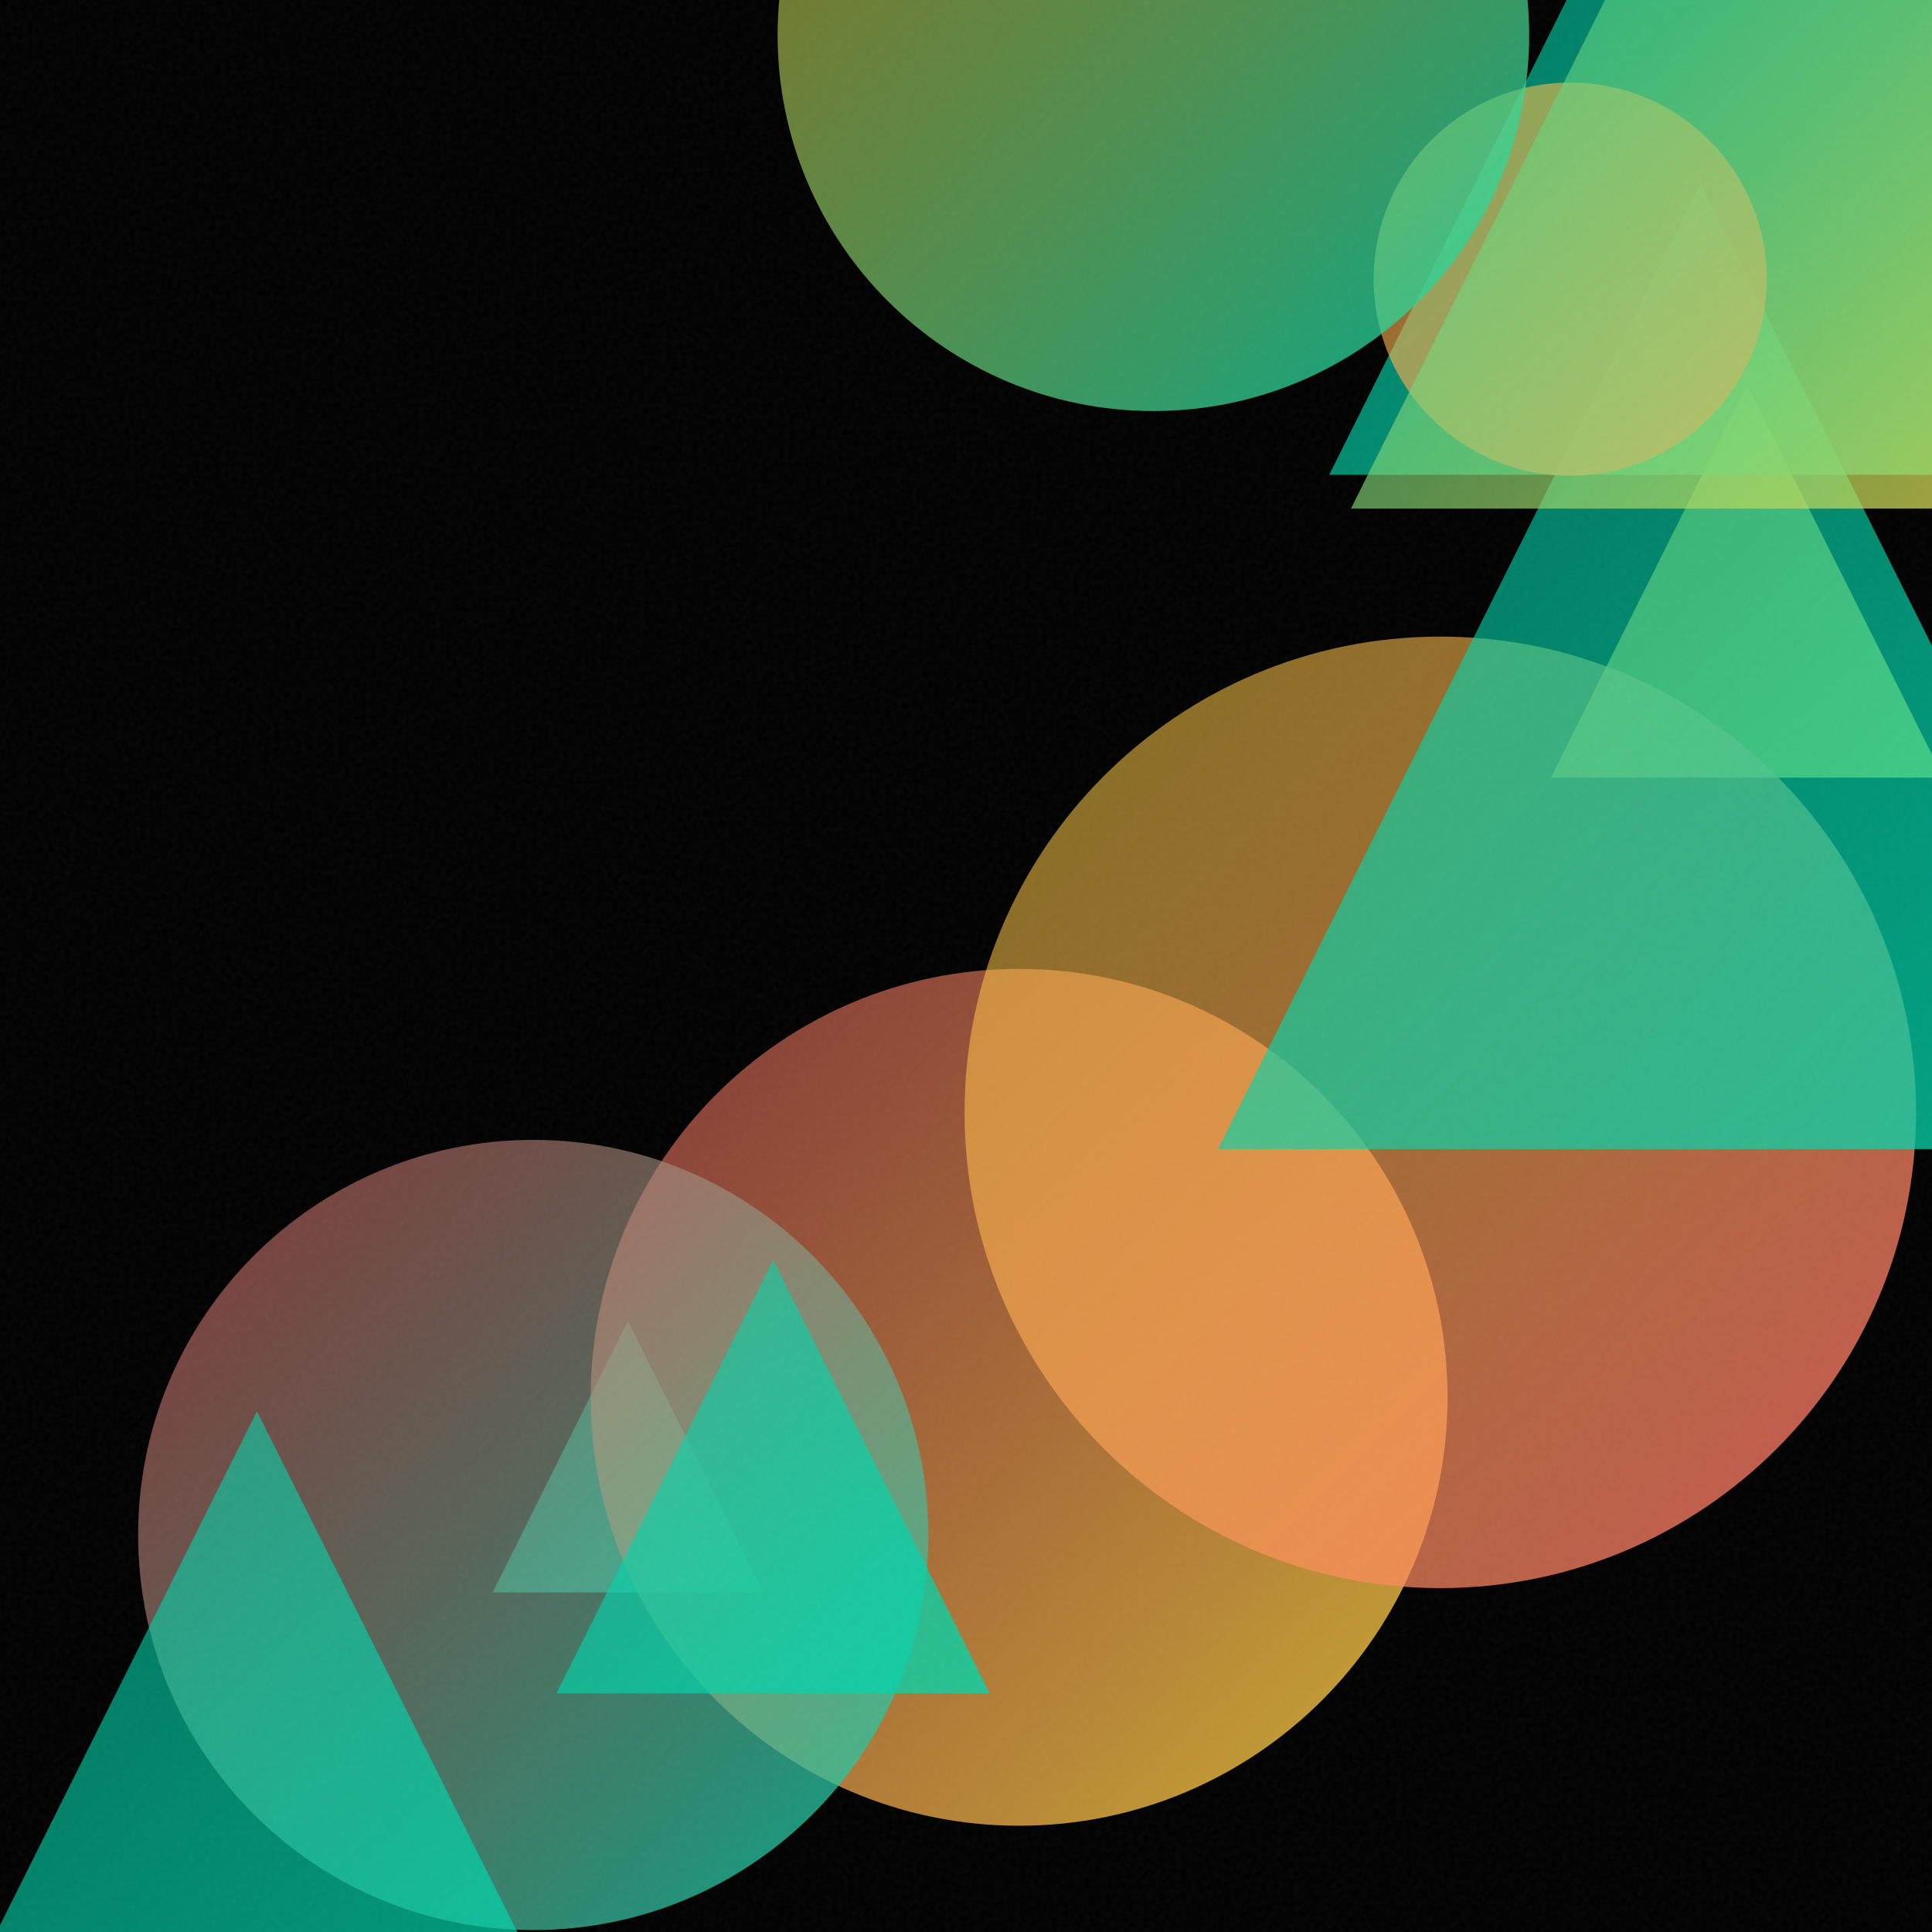
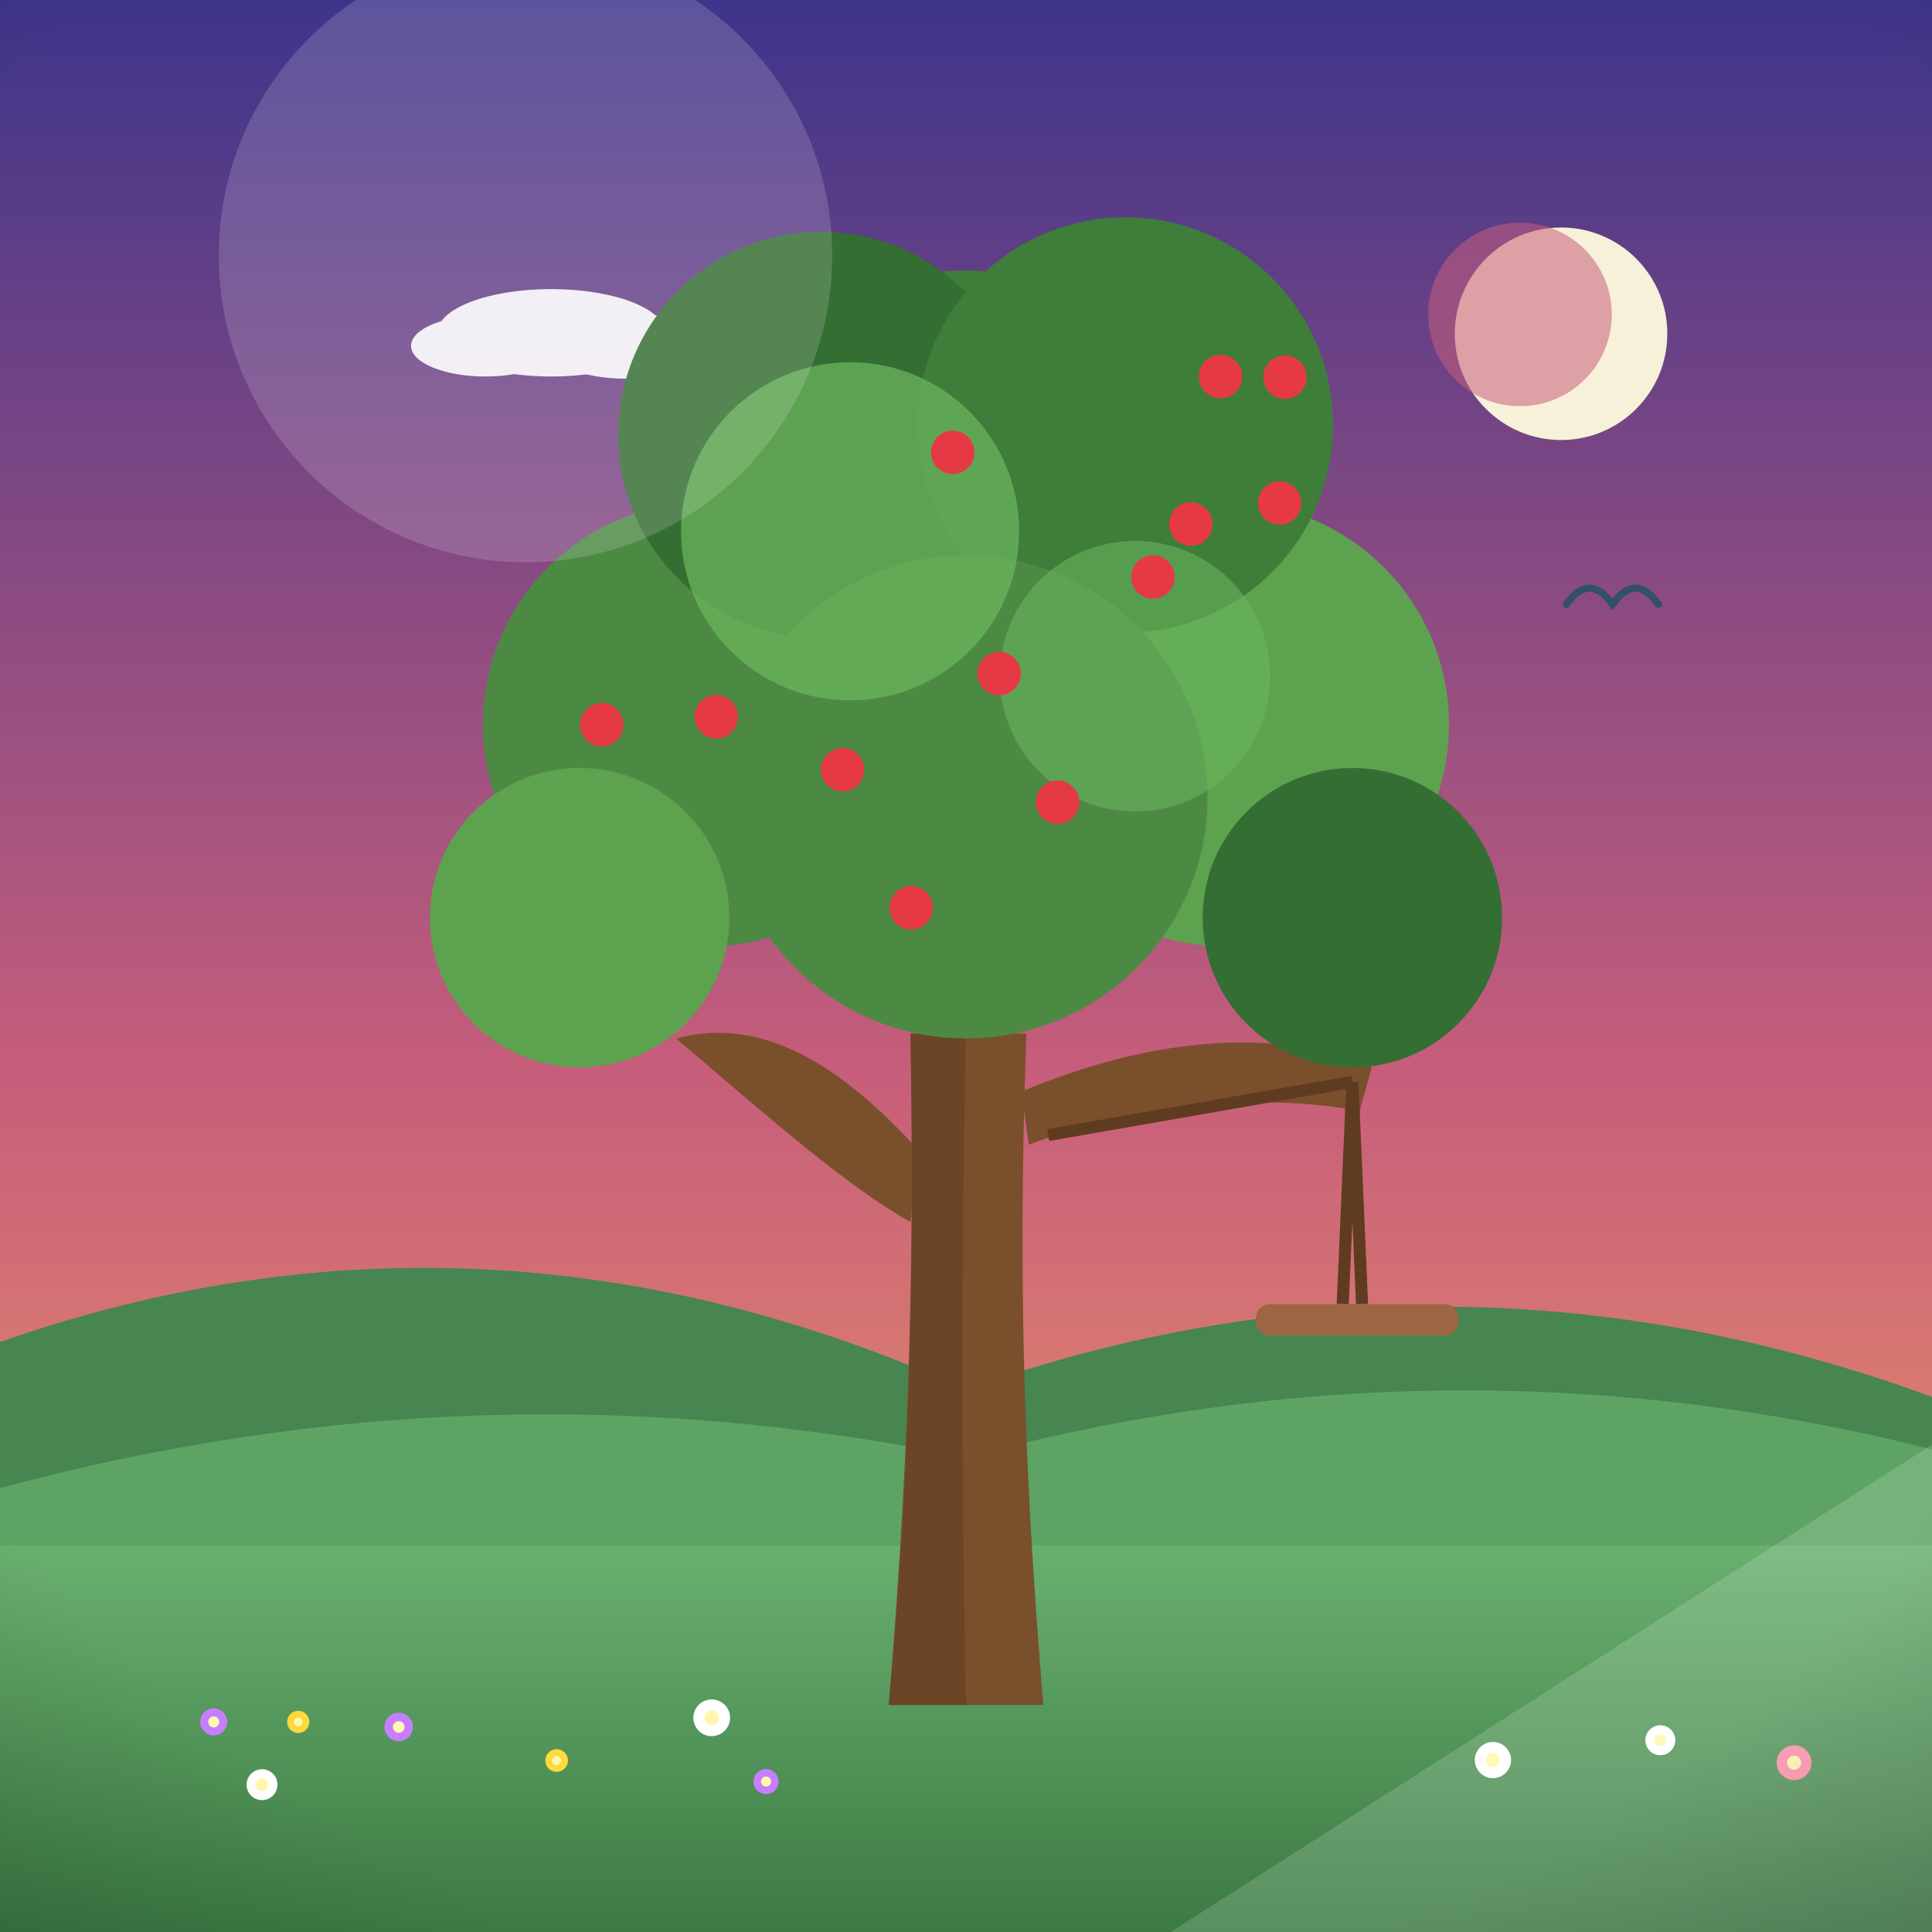
- <svg xmlns="http://www.w3.org/2000/svg" viewBox="0 0 400 400">
+ <svg xmlns="http://www.w3.org/2000/svg" viewBox="0 0 800 800">
  <defs>
-     <linearGradient id="g0" x1="102.0" y1="273.5" x2="158.1" y2="329.7" gradientUnits="userSpaceOnUse">
-       <stop offset="0" stop-color="#00D4AA" stop-opacity="0.5" />
-       <stop offset="1" stop-color="#00D4AA" stop-opacity="0.8" />
+     <linearGradient id="sky" x1="0" y1="0" x2="0" y2="1">
+       <stop offset="0" stop-color="#3d348b" />
+       <stop offset="0.55" stop-color="#c65d7b" />
+       <stop offset="1" stop-color="#f6a860" />
    </linearGradient>
-     <linearGradient id="g1" x1="122.2" y1="200.6" x2="299.7" y2="378.1" gradientUnits="userSpaceOnUse">
-       <stop offset="0" stop-color="#FF6B6B" stop-opacity="0.5" />
-       <stop offset="1" stop-color="#FFD93D" stop-opacity="0.8" />
+     <radialGradient id="sunG" cx="0.38" cy="0.35" r="0.9">
+       <stop offset="0" stop-color="#fff3b0" />
+       <stop offset="1" stop-color="#ffb703" />
+     </radialGradient>
+     <linearGradient id="ground" x1="0" y1="0" x2="0" y2="1">
+       <stop offset="0" stop-color="#69b06f" />
+       <stop offset="1" stop-color="#3c7a44" />
    </linearGradient>
-     <linearGradient id="g2" x1="28.6" y1="236.0" x2="192.2" y2="399.6" gradientUnits="userSpaceOnUse">
-       <stop offset="0" stop-color="#FF6B6B" stop-opacity="0.5" />
-       <stop offset="1" stop-color="#00D4AA" stop-opacity="0.8" />
+     <linearGradient id="sea" x1="0" y1="0" x2="0" y2="1">
+       <stop offset="0" stop-color="#3d9bc4" />
+       <stop offset="1" stop-color="#1668a0" />
    </linearGradient>
-     <linearGradient id="g3" x1="321.1" y1="79.7" x2="402.4" y2="161.0" gradientUnits="userSpaceOnUse">
-       <stop offset="0" stop-color="#FFD93D" stop-opacity="0.5" />
-       <stop offset="1" stop-color="#FFD93D" stop-opacity="0.8" />
+     <linearGradient id="shade" x1="0" y1="0" x2="0" y2="1">
+       <stop offset="0" stop-color="#ffffff" stop-opacity="0.20" />
+       <stop offset="0.5" stop-color="#ffffff" stop-opacity="0" />
+       <stop offset="1" stop-color="#000000" stop-opacity="0.16" />
    </linearGradient>
-     <linearGradient id="g4" x1="199.7" y1="131.8" x2="396.7" y2="328.8" gradientUnits="userSpaceOnUse">
-       <stop offset="0" stop-color="#FFD93D" stop-opacity="0.5" />
-       <stop offset="1" stop-color="#FF6B6B" stop-opacity="0.8" />
-     </linearGradient>
-     <linearGradient id="g5" x1="-35.6" y1="292.2" x2="142.0" y2="469.8" gradientUnits="userSpaceOnUse">
-       <stop offset="0" stop-color="#00D4AA" stop-opacity="0.5" />
-       <stop offset="1" stop-color="#00D4AA" stop-opacity="0.8" />
-     </linearGradient>
-     <linearGradient id="g6" x1="115.2" y1="260.9" x2="204.9" y2="350.6" gradientUnits="userSpaceOnUse">
-       <stop offset="0" stop-color="#00D4AA" stop-opacity="0.5" />
-       <stop offset="1" stop-color="#00D4AA" stop-opacity="0.8" />
-     </linearGradient>
-     <linearGradient id="g7" x1="252.2" y1="37.9" x2="452.1" y2="237.9" gradientUnits="userSpaceOnUse">
-       <stop offset="0" stop-color="#00D4AA" stop-opacity="0.5" />
-       <stop offset="1" stop-color="#00D4AA" stop-opacity="0.8" />
-     </linearGradient>
-     <linearGradient id="g8" x1="275.2" y1="-76.7" x2="450.2" y2="98.3" gradientUnits="userSpaceOnUse">
-       <stop offset="0" stop-color="#00D4AA" stop-opacity="0.5" />
-       <stop offset="1" stop-color="#00D4AA" stop-opacity="0.8" />
-     </linearGradient>
-     <linearGradient id="g9" x1="284.4" y1="17.1" x2="365.9" y2="98.5" gradientUnits="userSpaceOnUse">
-       <stop offset="0" stop-color="#FFD93D" stop-opacity="0.5" />
-       <stop offset="1" stop-color="#FF6B6B" stop-opacity="0.8" />
-     </linearGradient>
-     <linearGradient id="g10" x1="279.7" y1="-80.9" x2="465.8" y2="105.3" gradientUnits="userSpaceOnUse">
-       <stop offset="0" stop-color="#00D4AA" stop-opacity="0.5" />
-       <stop offset="1" stop-color="#FFD93D" stop-opacity="0.8" />
-     </linearGradient>
-     <linearGradient id="g11" x1="161.0" y1="-70.5" x2="316.7" y2="85.1" gradientUnits="userSpaceOnUse">
-       <stop offset="0" stop-color="#FFD93D" stop-opacity="0.5" />
-       <stop offset="1" stop-color="#00D4AA" stop-opacity="0.8" />
-     </linearGradient>
-     <filter id="n">
-       <feTurbulence type="fractalNoise" baseFrequency="0.9" numOctaves="2" stitchTiles="stitch" />
-       <feColorMatrix type="saturate" values="0" />
-     </filter>
+     <radialGradient id="vig" cx="0.5" cy="0.42" r="0.85">
+       <stop offset="0.72" stop-color="#000000" stop-opacity="0" />
+       <stop offset="1" stop-color="#000000" stop-opacity="0.20" />
+     </radialGradient>
  </defs>
-   <rect width="400" height="400" fill="#000000" />
-   <path d="M 130.0 273.5 L 158.1 329.7 L 102.0 329.7 Z" fill="url(#g0)" />
-   <circle cx="211.0" cy="289.3" r="88.7" fill="url(#g1)" />
-   <circle cx="110.4" cy="317.8" r="81.8" fill="url(#g2)" />
-   <path d="M 361.7 79.7 L 402.4 161.0 L 321.1 161.0 Z" fill="url(#g3)" />
-   <circle cx="298.2" cy="230.3" r="98.5" fill="url(#g4)" />
-   <path d="M 53.2 292.2 L 142.0 469.8 L -35.6 469.8 Z" fill="url(#g5)" />
-   <path d="M 160.1 260.9 L 204.9 350.6 L 115.2 350.6 Z" fill="url(#g6)" />
-   <path d="M 352.1 37.9 L 452.1 237.9 L 252.2 237.9 Z" fill="url(#g7)" />
-   <path d="M 362.7 -76.7 L 450.2 98.3 L 275.2 98.3 Z" fill="url(#g8)" />
-   <circle cx="325.1" cy="57.8" r="40.7" fill="url(#g9)" />
-   <path d="M 372.7 -80.9 L 465.8 105.3 L 279.7 105.3 Z" fill="url(#g10)" />
-   <circle cx="238.8" cy="7.3" r="77.8" fill="url(#g11)" />
-   <rect width="400" height="400" filter="url(#n)" opacity="0.05" />
+   <rect width="800" height="800" fill="url(#sky)" />
+   <circle cx="646.4" cy="138.2" r="44" fill="#f6f1d8" />
+   <circle cx="629.4" cy="130.2" r="38" fill="#c65d7b" opacity="0.55" />
+   <g fill="#ffffff" opacity="0.9">
+     <ellipse cx="228.2" cy="137.8" rx="47.1" ry="18.1" />
+     <ellipse cx="201" cy="143.2" rx="30.8" ry="12.7" />
+     <ellipse cx="259" cy="143.2" rx="32.6" ry="13.6" />
+   </g>
+   <g fill="#ffffff" opacity="0.75">
+     <ellipse cx="422.1" cy="138.8" rx="41.6" ry="16" />
+     <ellipse cx="398.1" cy="143.6" rx="27.2" ry="11.2" />
+     <ellipse cx="449.3" cy="143.6" rx="28.8" ry="12" />
+   </g>
+   <path d="M0 684 L0 555.7 Q 200 485.7 400 575.3 Q 600 505.3 800 578.4 L800 684 Z" fill="#478551" />
+   <path d="M0 730 L0 616.2 Q 200 562.2 400 603.6 Q 600 549.6 800 600.2 L800 730 Z" fill="#5da464" />
+   <rect y="640" width="800" height="160" fill="url(#ground)" />
+   <path d="M 648.6 250.2 Q 658.2 236.9 667.7 250.2 Q 677.2 236.9 686.7 250.2" fill="none" stroke="#33506b" stroke-width="3" stroke-linecap="round" />
+   <path d="M 301.1 176.5 Q 309.3 165 317.5 176.5 Q 325.7 165 333.9 176.5" fill="none" stroke="#33506b" stroke-width="3" stroke-linecap="round" />
+   <path d="M 472.2 135.5 Q 480 124.7 487.7 135.5 Q 495.4 124.7 503.2 135.5" fill="none" stroke="#33506b" stroke-width="3" stroke-linecap="round" />
+   <g transform="translate(400 0) scale(1 1) translate(-400 0)">
+     <path d="M368 706 C 375 620 379 540 377 428 L 425 428 C 421 540 425 620 432 706 Z" fill="#7a4f2c" />
+     <path d="M380 476 C 342 434 310 422 280 430 C 322 466 352 492 377 506 Z" fill="#7a4f2c" />
+     <path d="M423 452 C 480 428 532 426 568 442 L 563 460 C 520 452 468 458 426 474 Z" fill="#7a4f2c" />
+     <path d="M377 428 C 379 540 376 620 368 706 L 400 706 C 398 610 398 520 400 428 Z" fill="#5f3c20" opacity="0.55" />
+     <circle cx="400" cy="240" r="128" fill="#3e7d3a" />
+     <circle cx="292" cy="300" r="92" fill="#4c8a44" />
+     <circle cx="508" cy="300" r="92" fill="#5da24f" />
+     <circle cx="340" cy="180" r="84" fill="#356e33" />
+     <circle cx="466" cy="176" r="86" fill="#3e7d3a" />
+     <circle cx="400" cy="330" r="100" fill="#4c8a44" />
+     <circle cx="240" cy="380" r="62" fill="#5da24f" />
+     <circle cx="560" cy="380" r="62" fill="#356e33" />
+     <circle cx="352" cy="220" r="70" fill="#6cb85e" opacity="0.7" />
+     <circle cx="470" cy="280" r="56" fill="#6cb85e" opacity="0.55" />
+     <circle cx="493.1" cy="217" r="9" fill="#e63946" />
+     <circle cx="505.4" cy="155.9" r="9" fill="#e63946" />
+     <circle cx="348.9" cy="318.7" r="9" fill="#e63946" />
+     <circle cx="532.1" cy="156.2" r="9" fill="#e63946" />
+     <circle cx="377.3" cy="375.9" r="9" fill="#e63946" />
+     <circle cx="394.5" cy="187.3" r="9" fill="#e63946" />
+     <circle cx="249.2" cy="300.1" r="9" fill="#e63946" />
+     <circle cx="413.7" cy="278.9" r="9" fill="#e63946" />
+     <circle cx="296.6" cy="296.8" r="9" fill="#e63946" />
+     <circle cx="437.9" cy="332.2" r="9" fill="#e63946" />
+     <circle cx="529.9" cy="208.3" r="9" fill="#e63946" />
+     <circle cx="477.4" cy="238.9" r="9" fill="#e63946" />
+     <path d="M434 470 L 560 448 M560 448 L 556 540 M560 448 L 564 540" stroke="#5f3c20" stroke-width="5" />
+     <rect x="520" y="540" width="84" height="13" rx="6" fill="#9c6642" />
+     <circle cx="88.5" cy="713" r="5.6" fill="#c77dff" />
+     <circle cx="88.5" cy="713" r="2.3" fill="#fff7ae" />
+     <circle cx="618.2" cy="728.8" r="7.5" fill="#ffffff" />
+     <circle cx="618.2" cy="728.8" r="3" fill="#fff7ae" />
+     <circle cx="230.5" cy="729" r="4.7" fill="#ffd93d" />
+     <circle cx="230.5" cy="729" r="1.9" fill="#fff7ae" />
+     <circle cx="123.5" cy="713" r="4.6" fill="#ffd93d" />
+     <circle cx="123.5" cy="713" r="1.8" fill="#fff7ae" />
+     <circle cx="165.1" cy="715.1" r="5.9" fill="#c77dff" />
+     <circle cx="165.1" cy="715.1" r="2.4" fill="#fff7ae" />
+     <circle cx="687.5" cy="720.6" r="6.2" fill="#ffffff" />
+     <circle cx="687.5" cy="720.6" r="2.5" fill="#fff7ae" />
+     <circle cx="742.9" cy="729.9" r="7.2" fill="#ff8fab" />
+     <circle cx="742.9" cy="729.9" r="2.9" fill="#fff7ae" />
+     <circle cx="317.2" cy="737.7" r="5.2" fill="#c77dff" />
+     <circle cx="317.2" cy="737.7" r="2.1" fill="#fff7ae" />
+     <circle cx="108.5" cy="739" r="6.4" fill="#ffffff" />
+     <circle cx="108.5" cy="739" r="2.6" fill="#fff7ae" />
+     <circle cx="294.7" cy="711.3" r="7.6" fill="#ffffff" />
+     <circle cx="294.7" cy="711.3" r="3" fill="#fff7ae" />
+   </g>
+   <g opacity="0.16">
+     <circle cx="217.6" cy="105.8" r="127" fill="#ffffff" />
+     <path d="M 484.8 800 L 800 800 L 800 598.2 Z" fill="#ffffff" />
+   </g>
+   <rect width="800" height="800" fill="url(#vig)" />
</svg>
